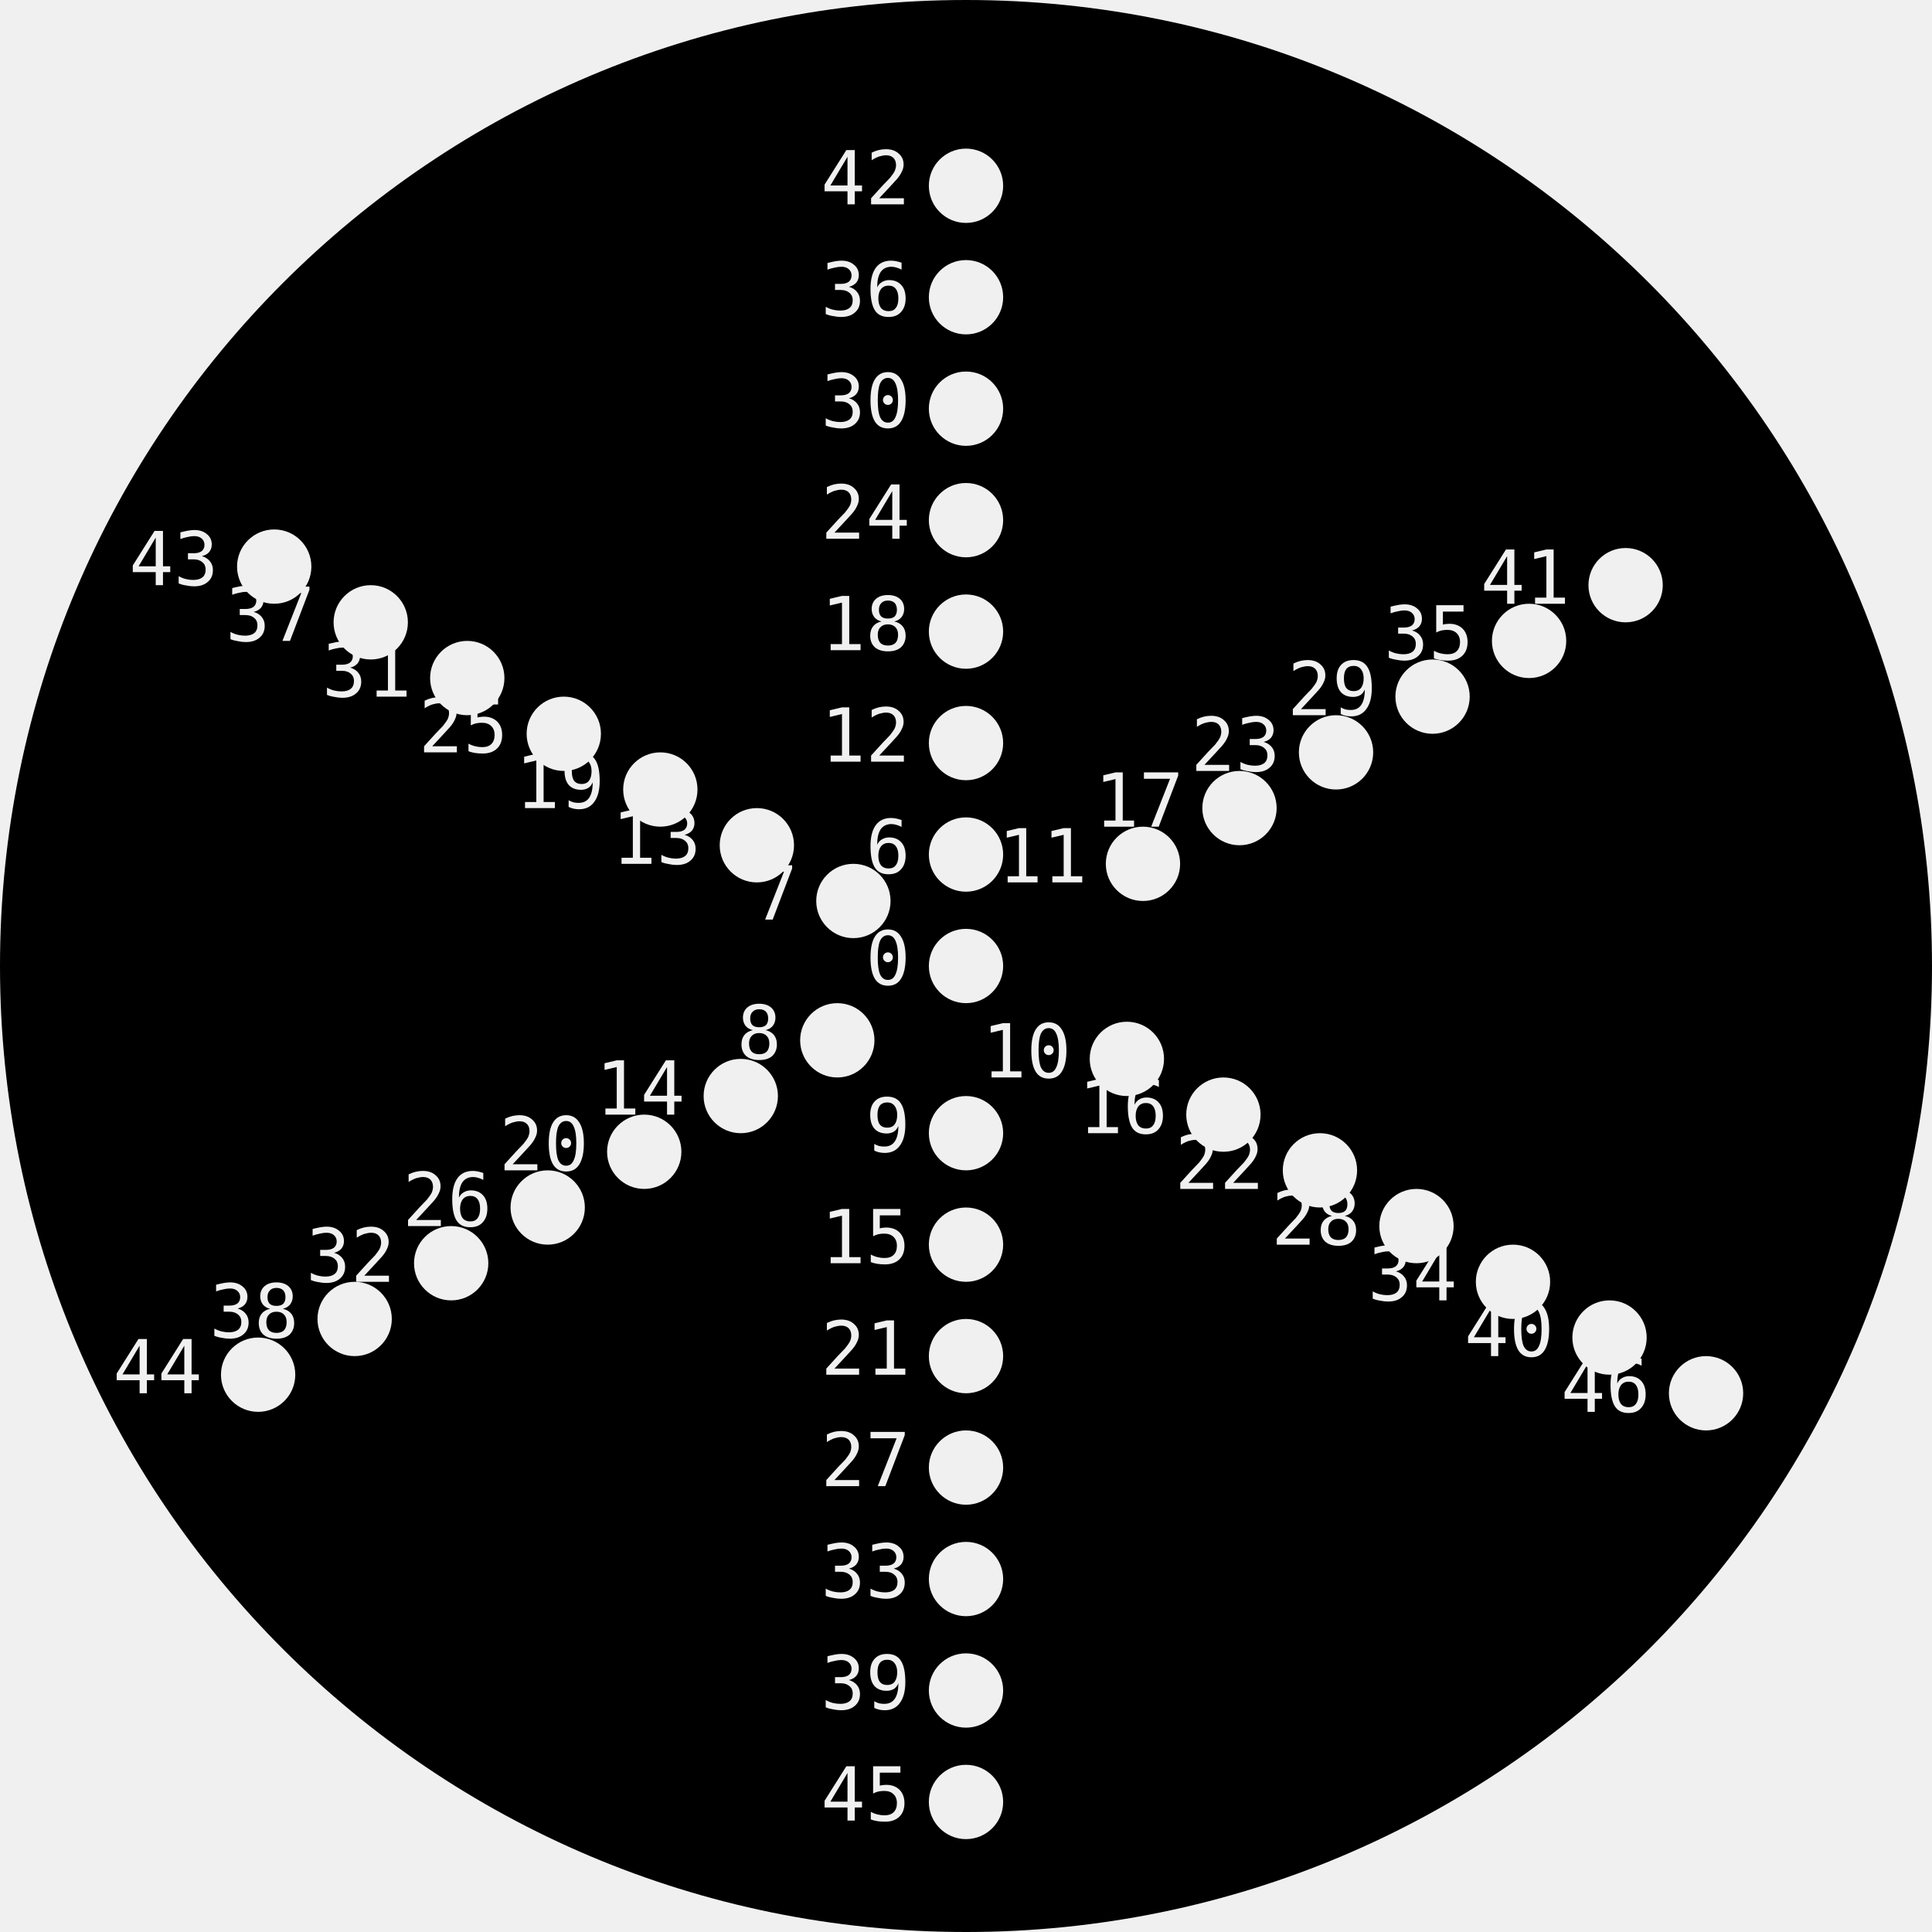
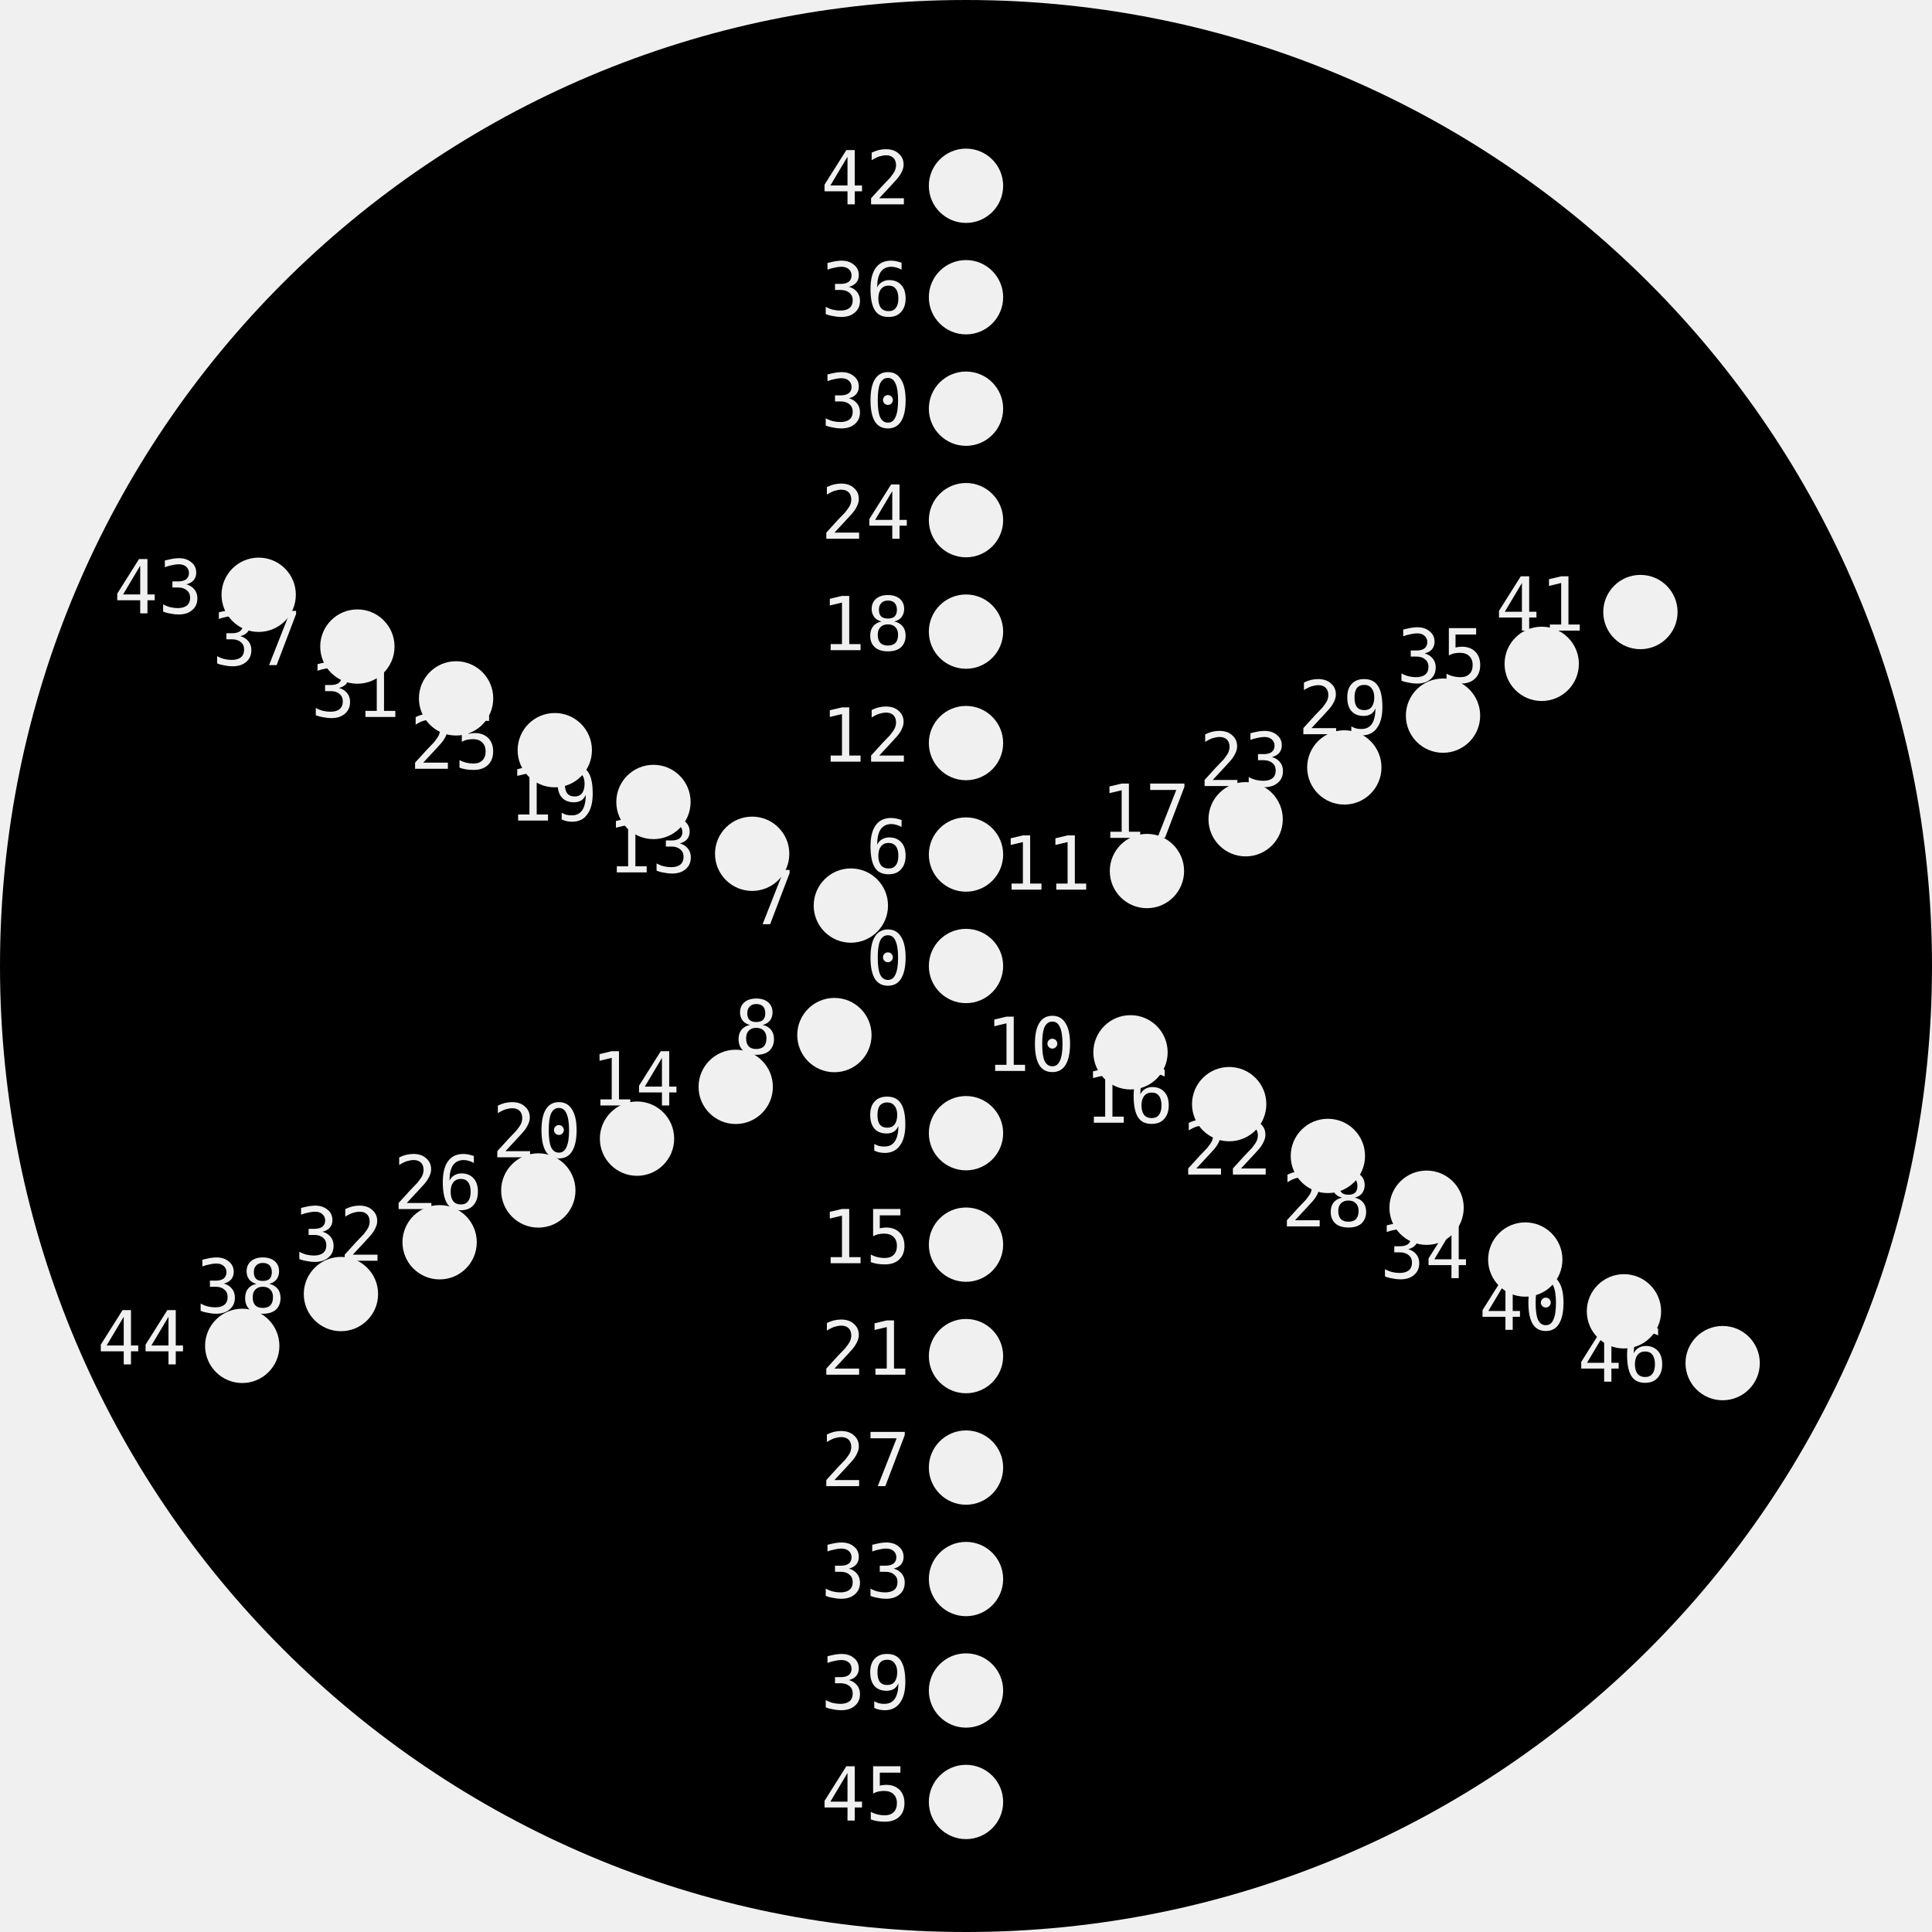
<svg xmlns="http://www.w3.org/2000/svg" xmlns:ns1="http://nathanfriend.io/inspiral">
  <style>
    text {
      font-family: monospace;
      font-size: 4px;
    }
  </style>
  <g>
    <mask id="holes">
      <rect width="100%" height="100%" fill="white" />
-       <circle cx="52" cy="52" r="2" ns1:hole-name="0" />
+       <circle cx="52" cy="52" r="2" ns1:hole-name="0" ns1:hole-text-position-angle="3.141592653589793" ns1:hole-text-rotation-angle="0" />
      <text x="49" y="53" text-anchor="end">0</text>
-       <circle cx="52" cy="46" r="2" ns1:hole-name="6" />
+       <circle cx="52" cy="46" r="2" ns1:hole-name="6" ns1:hole-text-position-angle="3.141592653589793" ns1:hole-text-rotation-angle="0" />
      <text x="49" y="47" text-anchor="end">6</text>
-       <circle cx="52" cy="40" r="2" ns1:hole-name="12" />
+       <circle cx="52" cy="40" r="2" ns1:hole-name="12" ns1:hole-text-position-angle="3.141592653589793" ns1:hole-text-rotation-angle="0" />
      <text x="49" y="41" text-anchor="end">12</text>
-       <circle cx="52" cy="34" r="2" ns1:hole-name="18" />
+       <circle cx="52" cy="34" r="2" ns1:hole-name="18" ns1:hole-text-position-angle="3.141592653589793" ns1:hole-text-rotation-angle="0" />
      <text x="49" y="35" text-anchor="end">18</text>
-       <circle cx="52" cy="28" r="2" ns1:hole-name="24" />
+       <circle cx="52" cy="28" r="2" ns1:hole-name="24" ns1:hole-text-position-angle="3.141592653589793" ns1:hole-text-rotation-angle="0" />
      <text x="49" y="29" text-anchor="end">24</text>
-       <circle cx="52" cy="22" r="2" ns1:hole-name="30" />
+       <circle cx="52" cy="22" r="2" ns1:hole-name="30" ns1:hole-text-position-angle="3.141592653589793" ns1:hole-text-rotation-angle="0" />
      <text x="49" y="23" text-anchor="end">30</text>
-       <circle cx="52" cy="16" r="2" ns1:hole-name="36" />
+       <circle cx="52" cy="16" r="2" ns1:hole-name="36" ns1:hole-text-position-angle="3.141592653589793" ns1:hole-text-rotation-angle="0" />
      <text x="49" y="17" text-anchor="end">36</text>
-       <circle cx="52" cy="10" r="2" ns1:hole-name="42" />
+       <circle cx="52" cy="10" r="2" ns1:hole-name="42" ns1:hole-text-position-angle="3.141592653589793" ns1:hole-text-rotation-angle="0" />
      <text x="49" y="11" text-anchor="end">42</text>
-       <circle cx="45.938" cy="48.5" r="2" ns1:hole-name="7" />
-       <text x="42.938" y="49.5" text-anchor="end">7</text>
-       <circle cx="40.742" cy="45.5" r="2" ns1:hole-name="13" />
-       <text x="37.742" y="46.5" text-anchor="end">13</text>
-       <circle cx="35.546" cy="42.5" r="2" ns1:hole-name="19" />
-       <text x="32.546" y="43.5" text-anchor="end">19</text>
-       <circle cx="30.349" cy="39.5" r="2" ns1:hole-name="25" />
-       <text x="27.349" y="40.5" text-anchor="end">25</text>
-       <circle cx="25.153" cy="36.5" r="2" ns1:hole-name="31" />
-       <text x="22.153" y="37.5" text-anchor="end">31</text>
-       <circle cx="19.957" cy="33.5" r="2" ns1:hole-name="37" />
-       <text x="16.957" y="34.5" text-anchor="end">37</text>
-       <circle cx="14.761" cy="30.5" r="2" ns1:hole-name="43" />
-       <text x="11.761" y="31.5" text-anchor="end">43</text>
-       <circle cx="45.072" cy="56" r="2" ns1:hole-name="8" />
-       <text x="42.072" y="57" text-anchor="end">8</text>
-       <circle cx="39.876" cy="59" r="2" ns1:hole-name="14" />
-       <text x="36.876" y="60" text-anchor="end">14</text>
-       <circle cx="34.679" cy="62" r="2" ns1:hole-name="20" />
-       <text x="31.679" y="63" text-anchor="end">20</text>
-       <circle cx="29.483" cy="65" r="2" ns1:hole-name="26" />
-       <text x="26.483" y="66" text-anchor="end">26</text>
-       <circle cx="24.287" cy="68" r="2" ns1:hole-name="32" />
-       <text x="21.287" y="69" text-anchor="end">32</text>
-       <circle cx="19.091" cy="71" r="2" ns1:hole-name="38" />
-       <text x="16.091" y="72" text-anchor="end">38</text>
-       <circle cx="13.895" cy="74" r="2" ns1:hole-name="44" />
-       <text x="10.895" y="75" text-anchor="end">44</text>
-       <circle cx="52" cy="61" r="2" ns1:hole-name="9" />
+       <circle cx="45.802" cy="48.747" r="2" ns1:hole-name="7" ns1:hole-text-position-angle="4.229067033678568" ns1:hole-text-rotation-angle="1.0874743800887745" />
+       <text x="42.802" y="49.747" text-anchor="end">7</text>
+       <circle cx="40.489" cy="45.959" r="2" ns1:hole-name="13" ns1:hole-text-position-angle="4.229067033678568" ns1:hole-text-rotation-angle="1.0874743800887745" />
+       <text x="37.489" y="46.959" text-anchor="end">13</text>
+       <circle cx="35.176" cy="43.17" r="2" ns1:hole-name="19" ns1:hole-text-position-angle="4.229067033678568" ns1:hole-text-rotation-angle="1.0874743800887745" />
+       <text x="32.176" y="44.17" text-anchor="end">19</text>
+       <circle cx="29.864" cy="40.382" r="2" ns1:hole-name="25" ns1:hole-text-position-angle="4.229067033678568" ns1:hole-text-rotation-angle="1.0874743800887745" />
+       <text x="26.864" y="41.382" text-anchor="end">25</text>
+       <circle cx="24.551" cy="37.594" r="2" ns1:hole-name="31" ns1:hole-text-position-angle="4.229067033678568" ns1:hole-text-rotation-angle="1.0874743800887745" />
+       <text x="21.551" y="38.594" text-anchor="end">31</text>
+       <circle cx="19.238" cy="34.805" r="2" ns1:hole-name="37" ns1:hole-text-position-angle="4.229067033678568" ns1:hole-text-rotation-angle="1.0874743800887745" />
+       <text x="16.238" y="35.805" text-anchor="end">37</text>
+       <circle cx="13.925" cy="32.017" r="2" ns1:hole-name="43" ns1:hole-text-position-angle="4.229067033678568" ns1:hole-text-rotation-angle="1.0874743800887745" />
+       <text x="10.925" y="33.017" text-anchor="end">43</text>
+       <circle cx="44.916" cy="55.718" r="2" ns1:hole-name="8" ns1:hole-text-position-angle="5.195710927090811" ns1:hole-text-rotation-angle="2.0541182735010186" />
+       <text x="41.916" y="56.718" text-anchor="end">8</text>
+       <circle cx="39.604" cy="58.506" r="2" ns1:hole-name="14" ns1:hole-text-position-angle="5.195710927090811" ns1:hole-text-rotation-angle="2.0541182735010186" />
+       <text x="36.604" y="59.506" text-anchor="end">14</text>
+       <circle cx="34.291" cy="61.294" r="2" ns1:hole-name="20" ns1:hole-text-position-angle="5.195710927090811" ns1:hole-text-rotation-angle="2.0541182735010186" />
+       <text x="31.291" y="62.294" text-anchor="end">20</text>
+       <circle cx="28.978" cy="64.083" r="2" ns1:hole-name="26" ns1:hole-text-position-angle="5.195710927090811" ns1:hole-text-rotation-angle="2.0541182735010186" />
+       <text x="25.978" y="65.083" text-anchor="end">26</text>
+       <circle cx="23.665" cy="66.871" r="2" ns1:hole-name="32" ns1:hole-text-position-angle="5.195710927090811" ns1:hole-text-rotation-angle="2.0541182735010186" />
+       <text x="20.665" y="67.871" text-anchor="end">32</text>
+       <circle cx="18.353" cy="69.659" r="2" ns1:hole-name="38" ns1:hole-text-position-angle="5.195710927090811" ns1:hole-text-rotation-angle="2.0541182735010186" />
+       <text x="15.353" y="70.659" text-anchor="end">38</text>
+       <circle cx="13.04" cy="72.448" r="2" ns1:hole-name="44" ns1:hole-text-position-angle="5.195710927090811" ns1:hole-text-rotation-angle="2.0541182735010186" />
+       <text x="10.04" y="73.448" text-anchor="end">44</text>
+       <circle cx="52" cy="61" r="2" ns1:hole-name="9" ns1:hole-text-position-angle="6.283185307179586" ns1:hole-text-rotation-angle="3.141592653589793" />
      <text x="49" y="62" text-anchor="end">9</text>
-       <circle cx="52" cy="67" r="2" ns1:hole-name="15" />
+       <circle cx="52" cy="67" r="2" ns1:hole-name="15" ns1:hole-text-position-angle="6.283185307179586" ns1:hole-text-rotation-angle="3.141592653589793" />
      <text x="49" y="68" text-anchor="end">15</text>
-       <circle cx="52" cy="73" r="2" ns1:hole-name="21" />
+       <circle cx="52" cy="73" r="2" ns1:hole-name="21" ns1:hole-text-position-angle="6.283185307179586" ns1:hole-text-rotation-angle="3.141592653589793" />
      <text x="49" y="74" text-anchor="end">21</text>
-       <circle cx="52" cy="79" r="2" ns1:hole-name="27" />
+       <circle cx="52" cy="79" r="2" ns1:hole-name="27" ns1:hole-text-position-angle="6.283185307179586" ns1:hole-text-rotation-angle="3.141592653589793" />
      <text x="49" y="80" text-anchor="end">27</text>
-       <circle cx="52" cy="85" r="2" ns1:hole-name="33" />
+       <circle cx="52" cy="85" r="2" ns1:hole-name="33" ns1:hole-text-position-angle="6.283185307179586" ns1:hole-text-rotation-angle="3.141592653589793" />
      <text x="49" y="86" text-anchor="end">33</text>
-       <circle cx="52" cy="91" r="2" ns1:hole-name="39" />
+       <circle cx="52" cy="91" r="2" ns1:hole-name="39" ns1:hole-text-position-angle="6.283185307179586" ns1:hole-text-rotation-angle="3.141592653589793" />
      <text x="49" y="92" text-anchor="end">39</text>
-       <circle cx="52" cy="97" r="2" ns1:hole-name="45" />
+       <circle cx="52" cy="97" r="2" ns1:hole-name="45" ns1:hole-text-position-angle="6.283185307179586" ns1:hole-text-rotation-angle="3.141592653589793" />
      <text x="49" y="98" text-anchor="end">45</text>
-       <circle cx="60.66" cy="57" r="2" ns1:hole-name="10" />
-       <text x="57.66" y="58" text-anchor="end">10</text>
-       <circle cx="65.856" cy="60" r="2" ns1:hole-name="16" />
-       <text x="62.856" y="61" text-anchor="end">16</text>
-       <circle cx="71.053" cy="63" r="2" ns1:hole-name="22" />
-       <text x="68.053" y="64" text-anchor="end">22</text>
-       <circle cx="76.249" cy="66" r="2" ns1:hole-name="28" />
-       <text x="73.249" y="67" text-anchor="end">28</text>
-       <circle cx="81.445" cy="69" r="2" ns1:hole-name="34" />
-       <text x="78.445" y="70" text-anchor="end">34</text>
-       <circle cx="86.641" cy="72" r="2" ns1:hole-name="40" />
-       <text x="83.641" y="73" text-anchor="end">40</text>
-       <circle cx="91.837" cy="75" r="2" ns1:hole-name="46" />
-       <text x="88.837" y="76" text-anchor="end">46</text>
-       <circle cx="61.526" cy="46.5" r="2" ns1:hole-name="11" />
-       <text x="58.526" y="47.5" text-anchor="end">11</text>
-       <circle cx="66.722" cy="43.5" r="2" ns1:hole-name="17" />
-       <text x="63.722" y="44.5" text-anchor="end">17</text>
-       <circle cx="71.919" cy="40.5" r="2" ns1:hole-name="23" />
-       <text x="68.919" y="41.5" text-anchor="end">23</text>
-       <circle cx="77.115" cy="37.5" r="2" ns1:hole-name="29" />
-       <text x="74.115" y="38.5" text-anchor="end">29</text>
-       <circle cx="82.311" cy="34.5" r="2" ns1:hole-name="35" />
-       <text x="79.311" y="35.5" text-anchor="end">35</text>
-       <circle cx="87.507" cy="31.5" r="2" ns1:hole-name="41" />
-       <text x="84.507" y="32.5" text-anchor="end">41</text>
+       <circle cx="60.855" cy="56.647" r="2" ns1:hole-name="10" ns1:hole-text-position-angle="7.37065968726836" ns1:hole-text-rotation-angle="4.229067033678567" />
+       <text x="57.855" y="57.647" text-anchor="end">10</text>
+       <circle cx="66.167" cy="59.436" r="2" ns1:hole-name="16" ns1:hole-text-position-angle="7.37065968726836" ns1:hole-text-rotation-angle="4.229067033678567" />
+       <text x="63.167" y="60.436" text-anchor="end">16</text>
+       <circle cx="71.48" cy="62.224" r="2" ns1:hole-name="22" ns1:hole-text-position-angle="7.37065968726836" ns1:hole-text-rotation-angle="4.229067033678567" />
+       <text x="68.48" y="63.224" text-anchor="end">22</text>
+       <circle cx="76.793" cy="65.012" r="2" ns1:hole-name="28" ns1:hole-text-position-angle="7.37065968726836" ns1:hole-text-rotation-angle="4.229067033678567" />
+       <text x="73.793" y="66.012" text-anchor="end">28</text>
+       <circle cx="82.106" cy="67.801" r="2" ns1:hole-name="34" ns1:hole-text-position-angle="7.37065968726836" ns1:hole-text-rotation-angle="4.229067033678567" />
+       <text x="79.106" y="68.801" text-anchor="end">34</text>
+       <circle cx="87.418" cy="70.589" r="2" ns1:hole-name="40" ns1:hole-text-position-angle="7.37065968726836" ns1:hole-text-rotation-angle="4.229067033678567" />
+       <text x="84.418" y="71.589" text-anchor="end">40</text>
+       <circle cx="92.731" cy="73.377" r="2" ns1:hole-name="46" ns1:hole-text-position-angle="7.37065968726836" ns1:hole-text-rotation-angle="4.229067033678567" />
+       <text x="89.731" y="74.377" text-anchor="end">46</text>
+       <circle cx="61.74" cy="46.888" r="2" ns1:hole-name="11" ns1:hole-text-position-angle="8.337303580680604" ns1:hole-text-rotation-angle="5.195710927090811" />
+       <text x="58.74" y="47.888" text-anchor="end">11</text>
+       <circle cx="67.053" cy="44.1" r="2" ns1:hole-name="17" ns1:hole-text-position-angle="8.337303580680604" ns1:hole-text-rotation-angle="5.195710927090811" />
+       <text x="64.053" y="45.1" text-anchor="end">17</text>
+       <circle cx="72.365" cy="41.311" r="2" ns1:hole-name="23" ns1:hole-text-position-angle="8.337303580680604" ns1:hole-text-rotation-angle="5.195710927090811" />
+       <text x="69.365" y="42.311" text-anchor="end">23</text>
+       <circle cx="77.678" cy="38.523" r="2" ns1:hole-name="29" ns1:hole-text-position-angle="8.337303580680604" ns1:hole-text-rotation-angle="5.195710927090811" />
+       <text x="74.678" y="39.523" text-anchor="end">29</text>
+       <circle cx="82.991" cy="35.735" r="2" ns1:hole-name="35" ns1:hole-text-position-angle="8.337303580680604" ns1:hole-text-rotation-angle="5.195710927090811" />
+       <text x="79.991" y="36.735" text-anchor="end">35</text>
+       <circle cx="88.304" cy="32.946" r="2" ns1:hole-name="41" ns1:hole-text-position-angle="8.337303580680604" ns1:hole-text-rotation-angle="5.195710927090811" />
+       <text x="85.304" y="33.946" text-anchor="end">41</text>
    </mask>
    <path mask="url(#holes)" d="M 104 52              A 52 52 0 1 0 0 52              A 52 52 0 0 0 104 52              Z" />
  </g>
</svg>
